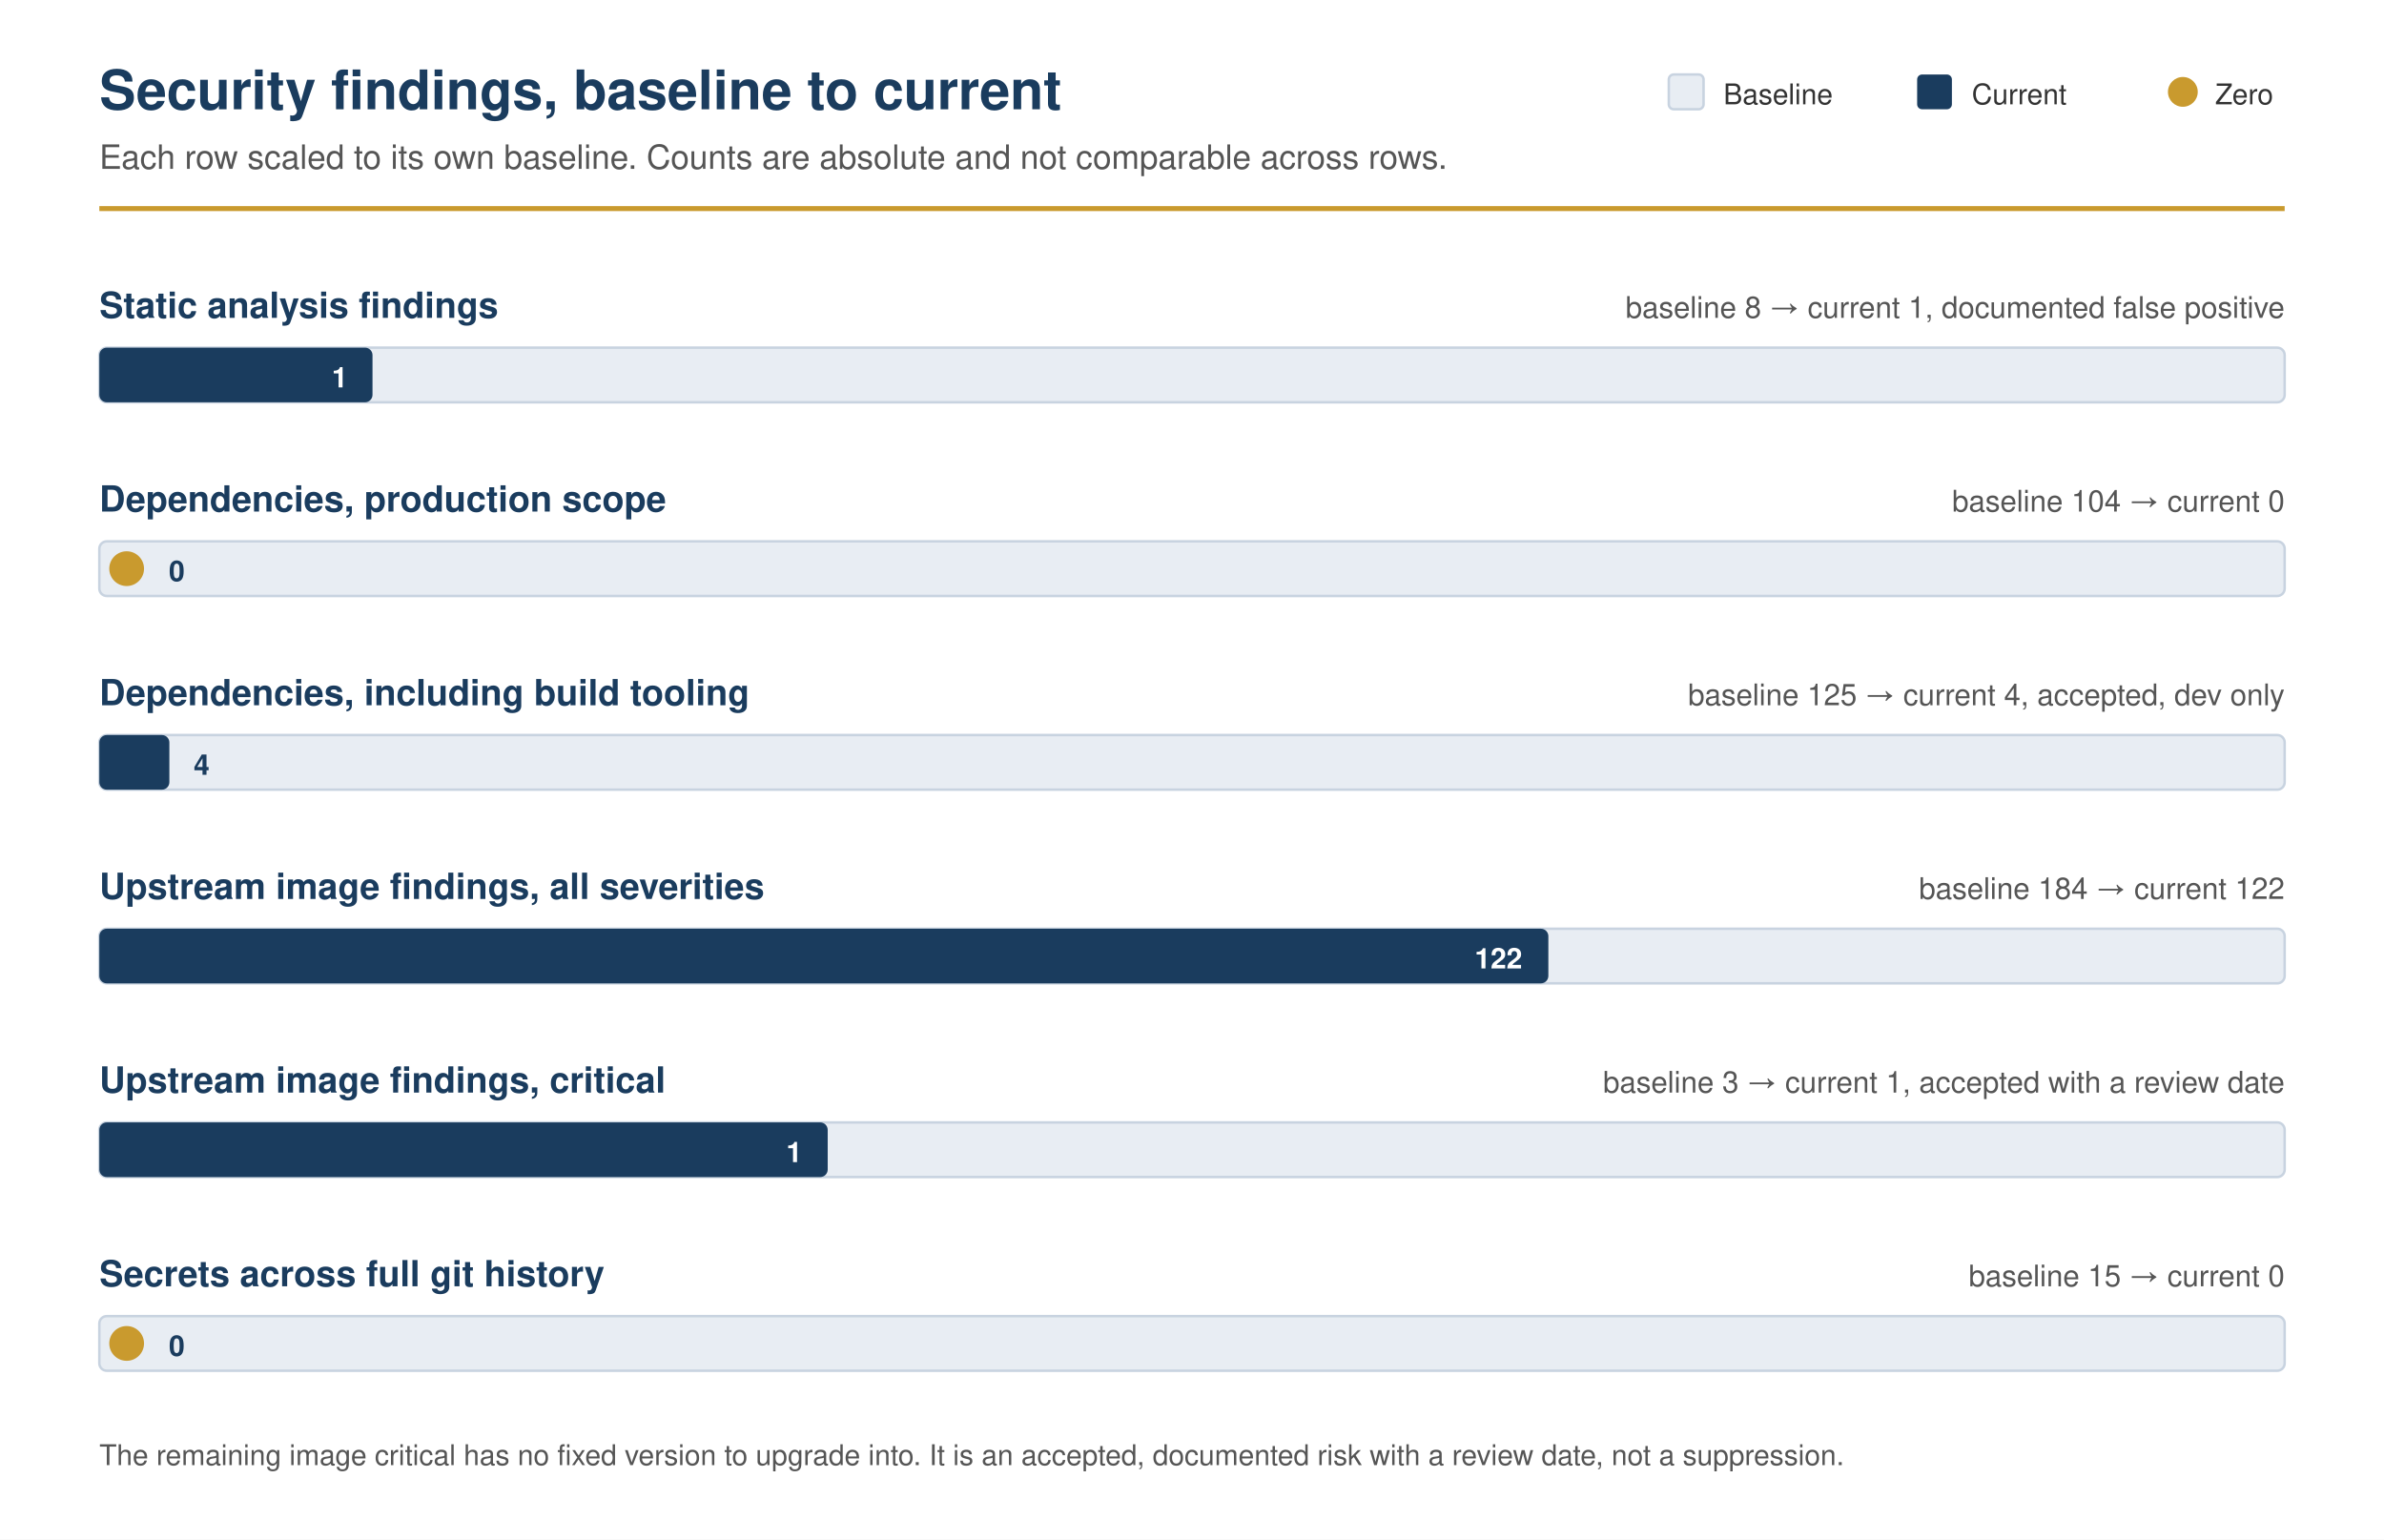
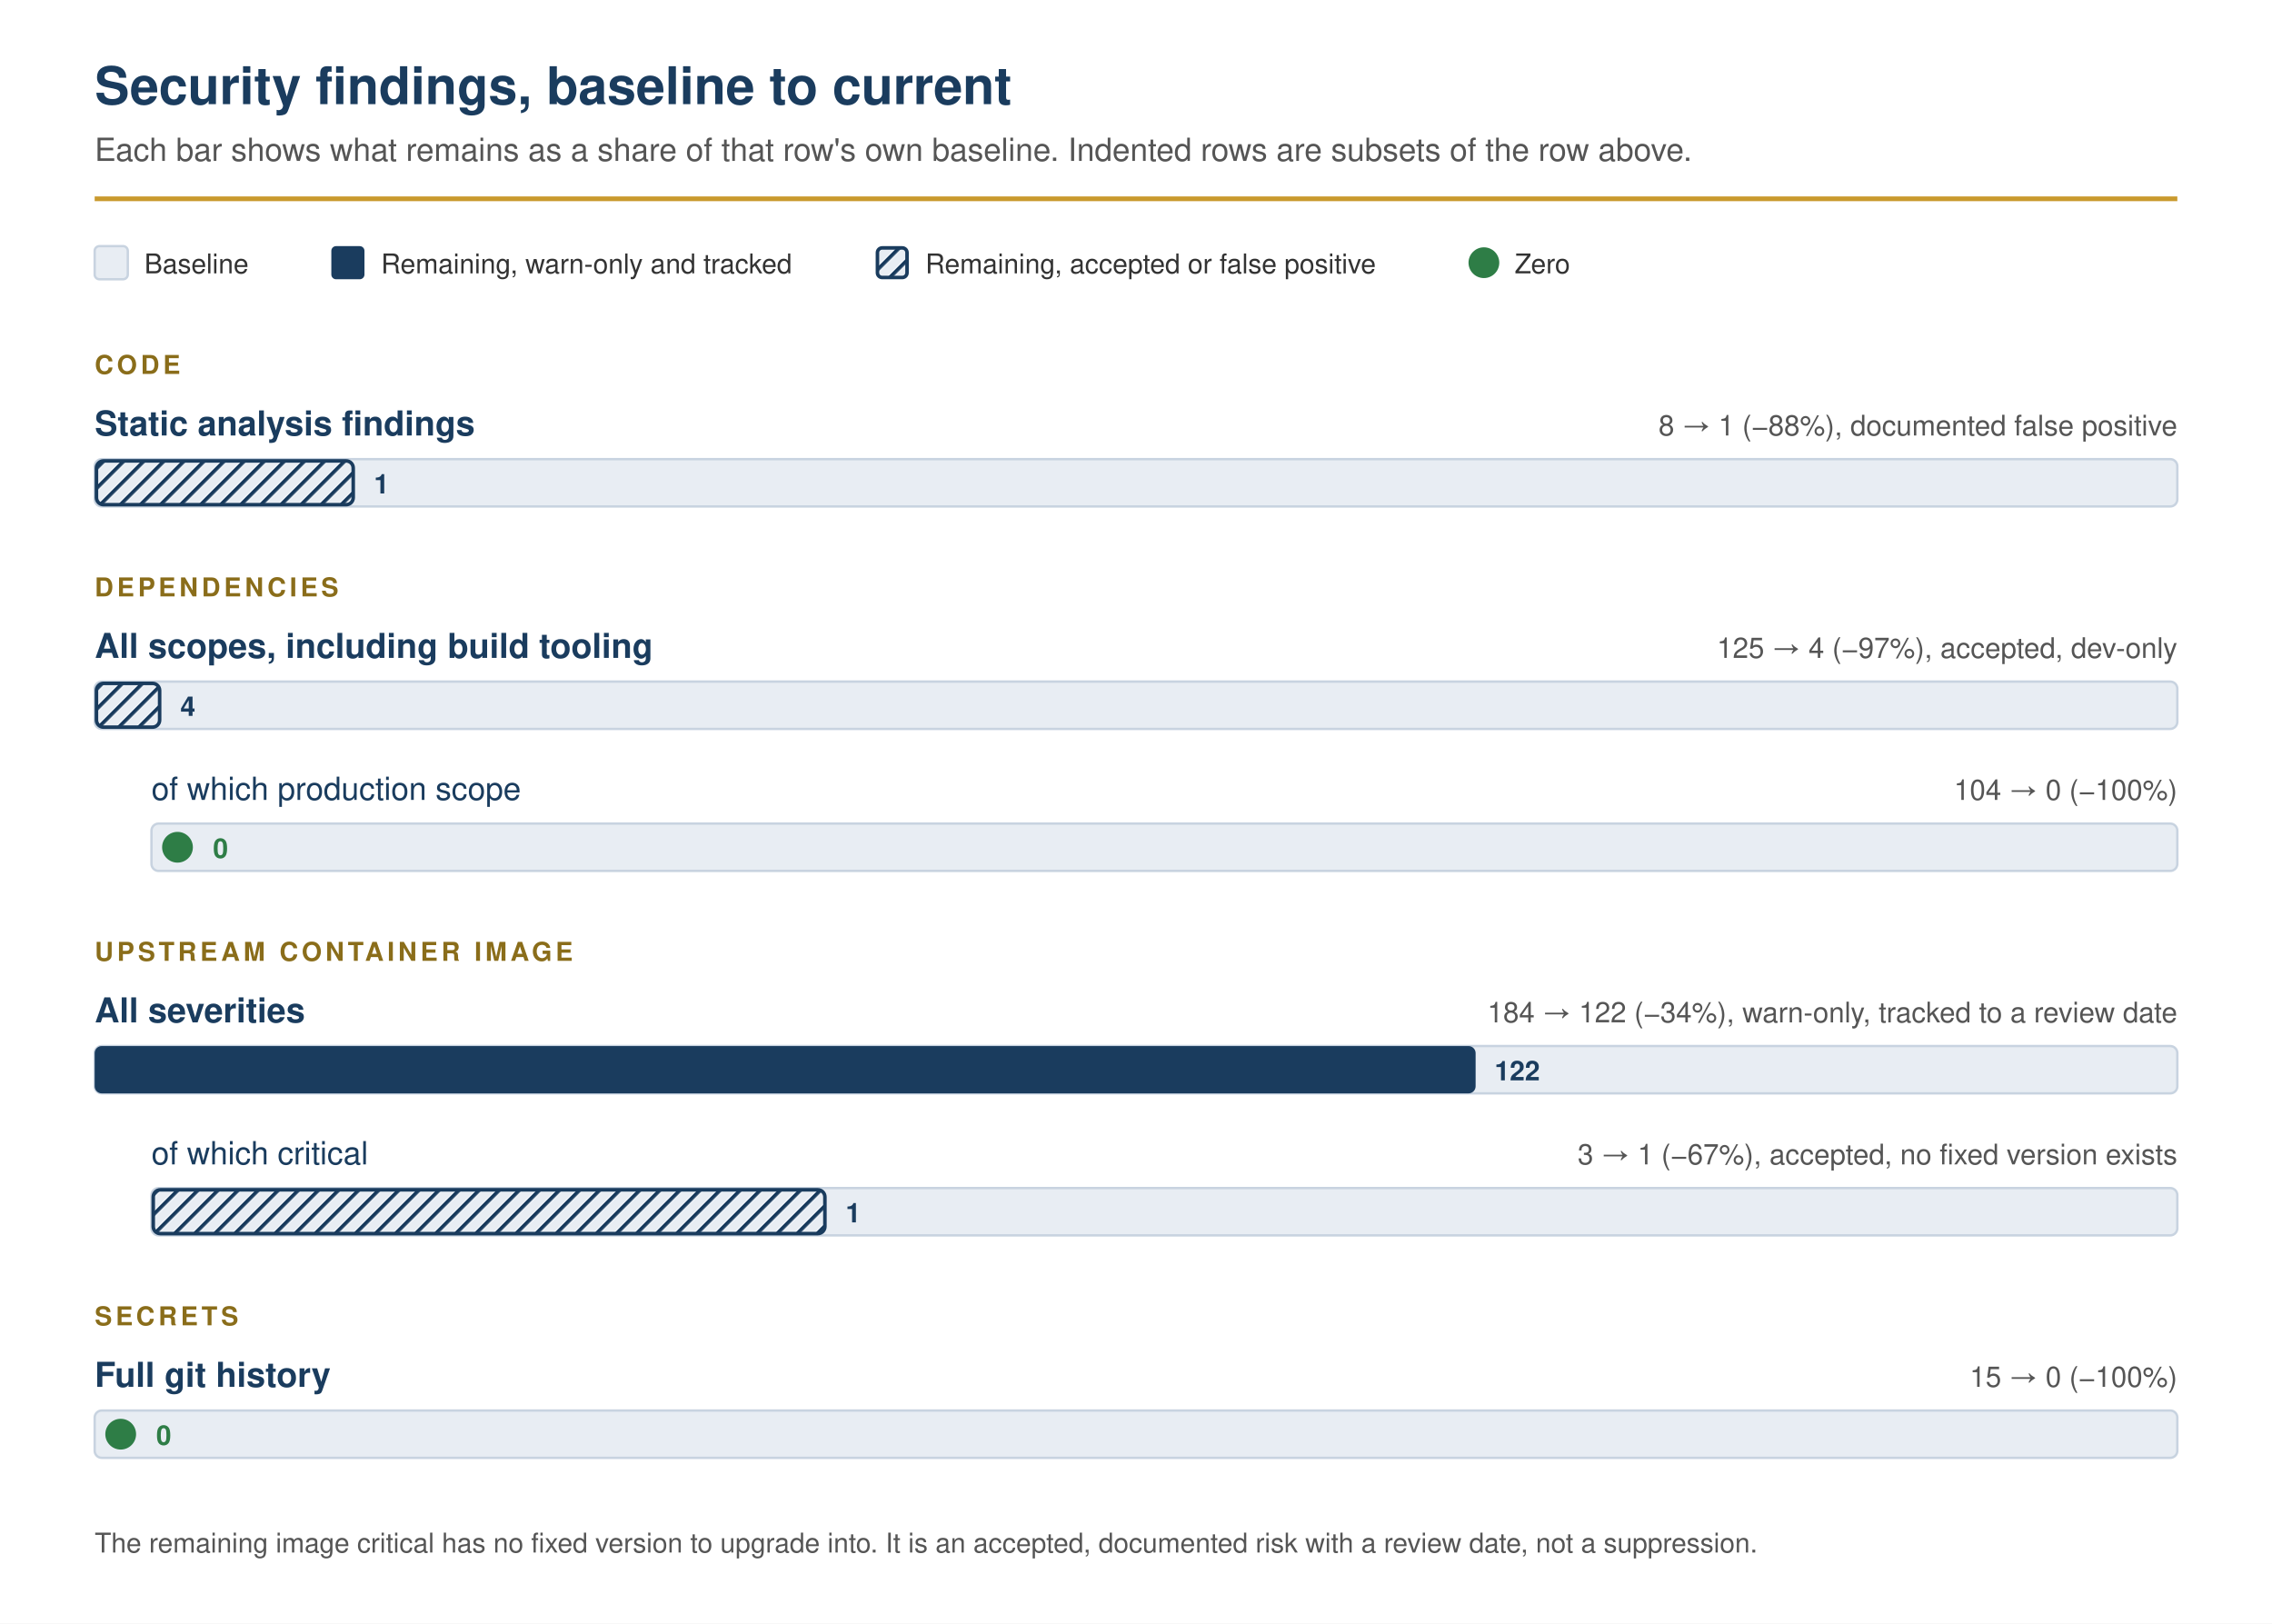
- <svg xmlns="http://www.w3.org/2000/svg" viewBox="0 0 960 620" font-family="Helvetica, Arial, sans-serif">
-   <rect width="960" height="620" fill="#ffffff" />
+ <svg xmlns="http://www.w3.org/2000/svg" viewBox="0 0 960 686" font-family="Helvetica, Arial, sans-serif">
+   <rect width="960" height="686" fill="#ffffff" />
+   <defs>
+     <pattern id="hatch" width="6" height="6" patternUnits="userSpaceOnUse" patternTransform="rotate(45)">
+       <rect width="6" height="6" fill="#e8edf3" />
+       <line x1="0" y1="0" x2="0" y2="6" stroke="#1a3c5e" stroke-width="3" />
+     </pattern>
+   </defs>
  <text x="40" y="44" font-size="22" font-weight="700" fill="#1a3c5e">Security findings, baseline to current</text>
-   <text x="40" y="68" font-size="13.5" fill="#555555">Each row scaled to its own baseline. Counts are absolute and not comparable across rows.</text>
+   <text x="40" y="68" font-size="13.5" fill="#555555">Each bar shows what remains as a share of that row's own baseline. Indented rows are subsets of the row above.</text>
  <line x1="40" y1="84" x2="920" y2="84" stroke="#c99a2e" stroke-width="2" />
-   <rect x="672" y="30" width="14" height="14" rx="2" fill="#e8edf3" stroke="#c8d3e0" stroke-width="1" />
-   <text x="694" y="42" font-size="11.5" fill="#333333">Baseline</text>
-   <rect x="772" y="30" width="14" height="14" rx="2" fill="#1a3c5e" />
-   <text x="794" y="42" font-size="11.5" fill="#333333">Current</text>
-   <circle cx="879" cy="37" r="6" fill="#c99a2e" />
-   <text x="892" y="42" font-size="11.5" fill="#333333">Zero</text>
-   <g transform="translate(0,128)">
-     <text x="40" y="0" font-size="14.5" font-weight="700" fill="#1a3c5e">Static analysis findings</text>
-     <text x="920" y="0" font-size="12" fill="#555555" text-anchor="end">baseline 8 → current 1, documented false positive</text>
-     <rect x="40" y="12" width="880" height="22" rx="3" fill="#e8edf3" stroke="#c8d3e0" stroke-width="1" />
-     <rect x="40" y="12" width="110" height="22" rx="3" fill="#1a3c5e" />
-     <text x="140" y="28" font-size="11.5" font-weight="700" fill="#ffffff" text-anchor="end">1</text>
-   </g>
-   <g transform="translate(0,206)">
-     <text x="40" y="0" font-size="14.5" font-weight="700" fill="#1a3c5e">Dependencies, production scope</text>
-     <text x="920" y="0" font-size="12" fill="#555555" text-anchor="end">baseline 104 → current 0</text>
-     <rect x="40" y="12" width="880" height="22" rx="3" fill="#e8edf3" stroke="#c8d3e0" stroke-width="1" />
-     <circle cx="51" cy="23" r="7" fill="#c99a2e" />
-     <text x="68" y="28" font-size="11.5" font-weight="700" fill="#1a3c5e">0</text>
-   </g>
-   <g transform="translate(0,284)">
-     <text x="40" y="0" font-size="14.5" font-weight="700" fill="#1a3c5e">Dependencies, including build tooling</text>
-     <text x="920" y="0" font-size="12" fill="#555555" text-anchor="end">baseline 125 → current 4, accepted, dev only</text>
-     <rect x="40" y="12" width="880" height="22" rx="3" fill="#e8edf3" stroke="#c8d3e0" stroke-width="1" />
-     <rect x="40" y="12" width="28.2" height="22" rx="3" fill="#1a3c5e" />
-     <text x="78" y="28" font-size="11.5" font-weight="700" fill="#1a3c5e">4</text>
-   </g>
-   <g transform="translate(0,362)">
-     <text x="40" y="0" font-size="14.5" font-weight="700" fill="#1a3c5e">Upstream image findings, all severities</text>
-     <text x="920" y="0" font-size="12" fill="#555555" text-anchor="end">baseline 184 → current 122</text>
-     <rect x="40" y="12" width="880" height="22" rx="3" fill="#e8edf3" stroke="#c8d3e0" stroke-width="1" />
-     <rect x="40" y="12" width="583.5" height="22" rx="3" fill="#1a3c5e" />
-     <text x="613" y="28" font-size="11.5" font-weight="700" fill="#ffffff" text-anchor="end">122</text>
-   </g>
-   <g transform="translate(0,440)">
-     <text x="40" y="0" font-size="14.5" font-weight="700" fill="#1a3c5e">Upstream image findings, critical</text>
-     <text x="920" y="0" font-size="12" fill="#555555" text-anchor="end">baseline 3 → current 1, accepted with a review date</text>
-     <rect x="40" y="12" width="880" height="22" rx="3" fill="#e8edf3" stroke="#c8d3e0" stroke-width="1" />
-     <rect x="40" y="12" width="293.3" height="22" rx="3" fill="#1a3c5e" />
-     <text x="323" y="28" font-size="11.5" font-weight="700" fill="#ffffff" text-anchor="end">1</text>
-   </g>
-   <g transform="translate(0,518)">
-     <text x="40" y="0" font-size="14.5" font-weight="700" fill="#1a3c5e">Secrets across full git history</text>
-     <text x="920" y="0" font-size="12" fill="#555555" text-anchor="end">baseline 15 → current 0</text>
-     <rect x="40" y="12" width="880" height="22" rx="3" fill="#e8edf3" stroke="#c8d3e0" stroke-width="1" />
-     <circle cx="51" cy="23" r="7" fill="#c99a2e" />
-     <text x="68" y="28" font-size="11.5" font-weight="700" fill="#1a3c5e">0</text>
-   </g>
-   <text x="40" y="590" font-size="11.5" fill="#555555">The remaining image critical has no fixed version to upgrade into. It is an accepted, documented risk with a review date, not a suppression.</text>
+   <rect x="40" y="104" width="14" height="14" rx="2" fill="#e8edf3" stroke="#c8d3e0" stroke-width="1" />
+   <text x="61" y="115.5" font-size="11.5" fill="#333333">Baseline</text>
+   <rect x="140" y="104" width="14" height="14" rx="2" fill="#1a3c5e" />
+   <text x="161" y="115.5" font-size="11.5" fill="#333333">Remaining, warn-only and tracked</text>
+   <rect x="370.75" y="104.75" width="12.5" height="12.5" rx="2" fill="url(#hatch)" stroke="#1a3c5e" stroke-width="1.5" />
+   <text x="391" y="115.5" font-size="11.5" fill="#333333">Remaining, accepted or false positive</text>
+   <circle cx="627" cy="111" r="6.5" fill="#2e7d46" />
+   <text x="640" y="115.5" font-size="11.5" fill="#333333">Zero</text>
+   <text x="40" y="158" font-size="11" font-weight="700" fill="#8a6d1a" letter-spacing="1.5">CODE</text>
+   <text x="40" y="184" font-size="14.5" font-weight="700" fill="#1a3c5e">Static analysis findings</text>
+   <text x="920" y="184" font-size="12" fill="#555555" text-anchor="end">8 → 1  (−88%), documented false positive</text>
+   <rect x="40" y="194" width="880" height="20" rx="3" fill="#e8edf3" stroke="#c8d3e0" stroke-width="1" />
+   <rect x="40.75" y="194.75" width="108.5" height="18.5" rx="3" fill="url(#hatch)" stroke="#1a3c5e" stroke-width="1.5" />
+   <text x="158.0" y="208.5" font-size="11.5" font-weight="700" fill="#1a3c5e">1</text>
+   <text x="40" y="252" font-size="11" font-weight="700" fill="#8a6d1a" letter-spacing="1.5">DEPENDENCIES</text>
+   <text x="40" y="278" font-size="14.5" font-weight="700" fill="#1a3c5e">All scopes, including build tooling</text>
+   <text x="920" y="278" font-size="12" fill="#555555" text-anchor="end">125 → 4  (−97%), accepted, dev-only</text>
+   <rect x="40" y="288" width="880" height="20" rx="3" fill="#e8edf3" stroke="#c8d3e0" stroke-width="1" />
+   <rect x="40.75" y="288.75" width="26.7" height="18.5" rx="3" fill="url(#hatch)" stroke="#1a3c5e" stroke-width="1.5" />
+   <text x="76.2" y="302.5" font-size="11.5" font-weight="700" fill="#1a3c5e">4</text>
+   <text x="64" y="338" font-size="13.5" font-weight="400" fill="#1a3c5e">of which production scope</text>
+   <text x="920" y="338" font-size="12" fill="#555555" text-anchor="end">104 → 0  (−100%)</text>
+   <rect x="64" y="348" width="856" height="20" rx="3" fill="#e8edf3" stroke="#c8d3e0" stroke-width="1" />
+   <circle cx="75" cy="358" r="6.5" fill="#2e7d46" />
+   <text x="90" y="362.5" font-size="11.5" font-weight="700" fill="#2e7d46">0</text>
+   <text x="40" y="406" font-size="11" font-weight="700" fill="#8a6d1a" letter-spacing="1.5">UPSTREAM CONTAINER IMAGE</text>
+   <text x="40" y="432" font-size="14.5" font-weight="700" fill="#1a3c5e">All severities</text>
+   <text x="920" y="432" font-size="12" fill="#555555" text-anchor="end">184 → 122  (−34%), warn-only, tracked to a review date</text>
+   <rect x="40" y="442" width="880" height="20" rx="3" fill="#e8edf3" stroke="#c8d3e0" stroke-width="1" />
+   <rect x="40" y="442" width="583.5" height="20" rx="3" fill="#1a3c5e" />
+   <text x="631.5" y="456.5" font-size="11.5" font-weight="700" fill="#1a3c5e">122</text>
+   <text x="64" y="492" font-size="13.5" font-weight="400" fill="#1a3c5e">of which critical</text>
+   <text x="920" y="492" font-size="12" fill="#555555" text-anchor="end">3 → 1  (−67%), accepted, no fixed version exists</text>
+   <rect x="64" y="502" width="856" height="20" rx="3" fill="#e8edf3" stroke="#c8d3e0" stroke-width="1" />
+   <rect x="64.75" y="502.75" width="283.8" height="18.5" rx="3" fill="url(#hatch)" stroke="#1a3c5e" stroke-width="1.5" />
+   <text x="357.3" y="516.5" font-size="11.5" font-weight="700" fill="#1a3c5e">1</text>
+   <text x="40" y="560" font-size="11" font-weight="700" fill="#8a6d1a" letter-spacing="1.5">SECRETS</text>
+   <text x="40" y="586" font-size="14.5" font-weight="700" fill="#1a3c5e">Full git history</text>
+   <text x="920" y="586" font-size="12" fill="#555555" text-anchor="end">15 → 0  (−100%)</text>
+   <rect x="40" y="596" width="880" height="20" rx="3" fill="#e8edf3" stroke="#c8d3e0" stroke-width="1" />
+   <circle cx="51" cy="606" r="6.5" fill="#2e7d46" />
+   <text x="66" y="610.5" font-size="11.5" font-weight="700" fill="#2e7d46">0</text>
+   <text x="40" y="656" font-size="11.5" fill="#555555">The remaining image critical has no fixed version to upgrade into. It is an accepted, documented risk with a review date, not a suppression.</text>
</svg>
